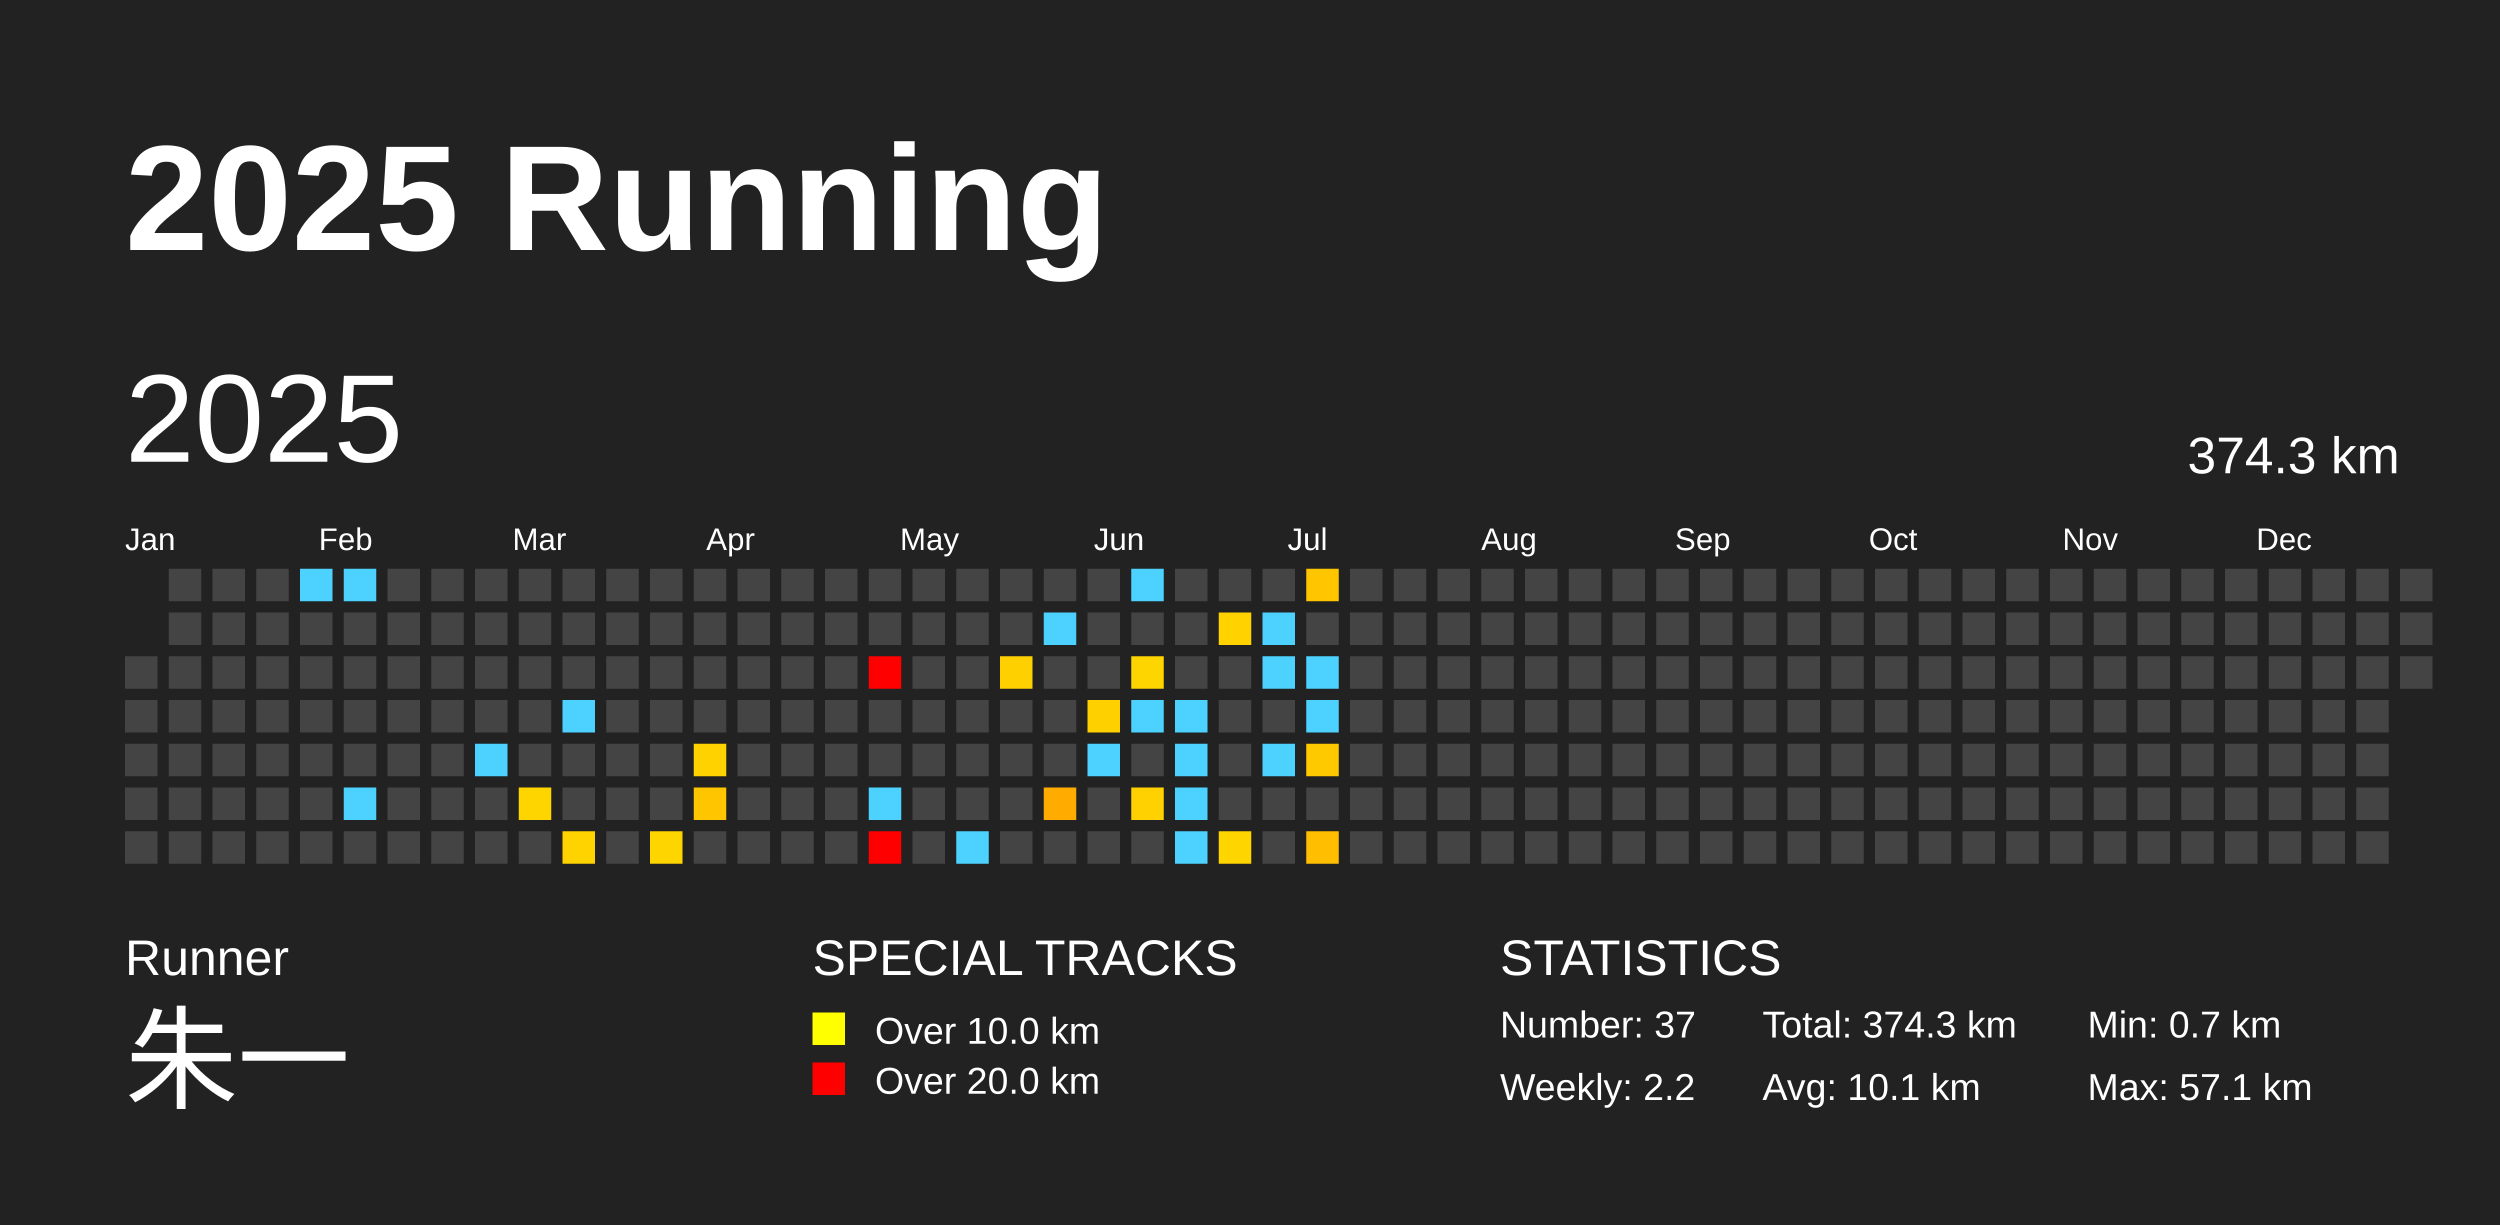
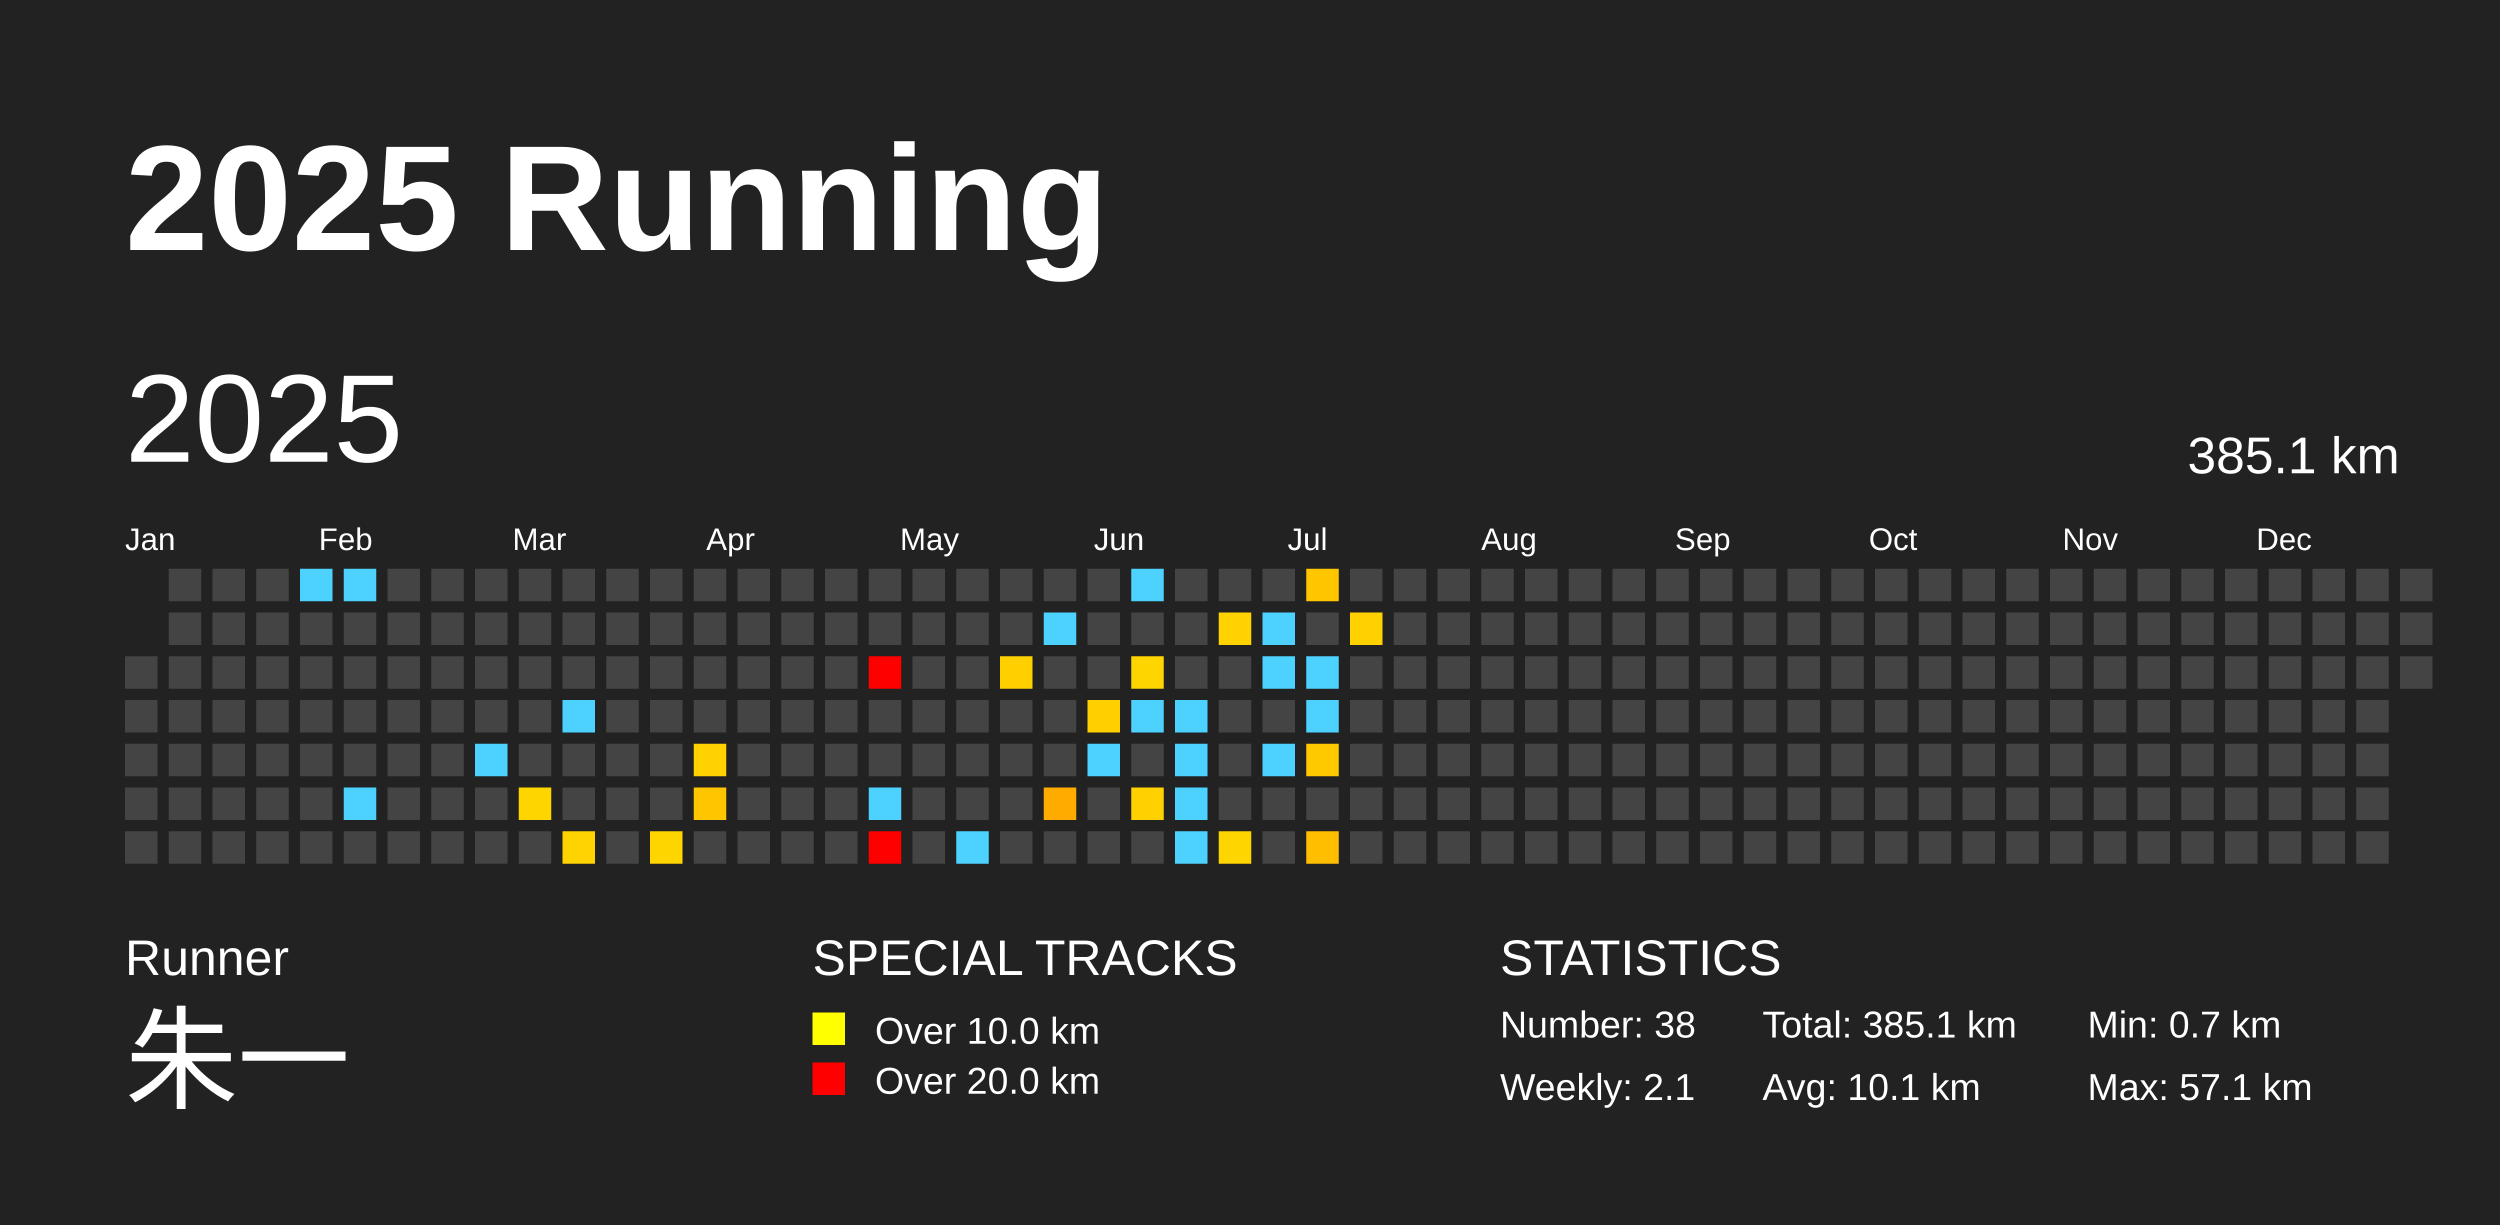
<svg xmlns="http://www.w3.org/2000/svg" baseProfile="full" height="98mm" version="1.1" viewBox="0,0,200,98" width="200mm">
  <defs />
  <rect fill="#222222" height="98" width="200" x="0" y="0" />
  <text fill="#FFFFFF" style="font-size:12px; font-family:Arial; font-weight:bold;" x="10" y="20">2025 Running</text>
  <text fill="#FFFFFF" style="font-size:4px; font-family:Arial" x="10" y="78">Runner</text>
  <text fill="#FFFFFF" style="font-size:9px; font-family:Arial" x="10" y="88">朱一</text>
  <text fill="#FFFFFF" style="font-size:4px; font-family:Arial" x="65" y="78">SPECIAL TRACKS</text>
  <rect fill="yellow" height="2.6" width="2.6" x="65" y="81" />
  <text fill="#FFFFFF" style="font-size:3px; font-family:Arial" x="70" y="83.5">Over 10.0 km</text>
  <rect fill="red" height="2.6" width="2.6" x="65" y="85" />
  <text fill="#FFFFFF" style="font-size:3px; font-family:Arial" x="70" y="87.5">Over 20.0 km</text>
  <text fill="#FFFFFF" style="font-size:4px; font-family:Arial" x="120" y="78">STATISTICS</text>
-   <text fill="#FFFFFF" style="font-size:3px; font-family:Arial" x="120" y="83">Number: 37</text>
-   <text fill="#FFFFFF" style="font-size:3px; font-family:Arial" x="120" y="88">Weekly: 2.2</text>
-   <text fill="#FFFFFF" style="font-size:3px; font-family:Arial" x="141" y="83">Total: 374.3 km</text>
+   <text fill="#FFFFFF" style="font-size:3px; font-family:Arial" x="120" y="83">Number: 38</text>
+   <text fill="#FFFFFF" style="font-size:3px; font-family:Arial" x="120" y="88">Weekly: 2.1</text>
+   <text fill="#FFFFFF" style="font-size:3px; font-family:Arial" x="141" y="83">Total: 385.1 km</text>
  <text fill="#FFFFFF" style="font-size:3px; font-family:Arial" x="141" y="88">Avg: 10.1 km</text>
  <text fill="#FFFFFF" style="font-size:3px; font-family:Arial" x="167" y="83">Min: 0.7 km</text>
  <text fill="#FFFFFF" style="font-size:3px; font-family:Arial" x="167" y="88">Max: 57.1 km</text>
  <text dominant-baseline="hanging" fill="#FFFFFF" style="font-size:10.0px; font-family:Arial;" x="10" y="30">2025</text>
-   <text dominant-baseline="hanging" fill="#FFFFFF" style="font-size:4.125px; font-family:Arial;" x="175" y="35">374.3 km</text>
+   <text dominant-baseline="hanging" fill="#FFFFFF" style="font-size:4.125px; font-family:Arial;" x="175" y="35">385.1 km</text>
  <text fill="#FFFFFF" style="font-size:2.5px; font-family:Arial" x="10.0" y="44">Jan</text>
  <text fill="#FFFFFF" style="font-size:2.5px; font-family:Arial" x="25.5" y="44">Feb</text>
  <text fill="#FFFFFF" style="font-size:2.5px; font-family:Arial" x="41.0" y="44">Mar</text>
  <text fill="#FFFFFF" style="font-size:2.5px; font-family:Arial" x="56.5" y="44">Apr</text>
  <text fill="#FFFFFF" style="font-size:2.5px; font-family:Arial" x="72.0" y="44">May</text>
  <text fill="#FFFFFF" style="font-size:2.5px; font-family:Arial" x="87.5" y="44">Jun</text>
  <text fill="#FFFFFF" style="font-size:2.5px; font-family:Arial" x="103.0" y="44">Jul</text>
  <text fill="#FFFFFF" style="font-size:2.5px; font-family:Arial" x="118.5" y="44">Aug</text>
  <text fill="#FFFFFF" style="font-size:2.5px; font-family:Arial" x="134.0" y="44">Sep</text>
  <text fill="#FFFFFF" style="font-size:2.5px; font-family:Arial" x="149.5" y="44">Oct</text>
  <text fill="#FFFFFF" style="font-size:2.5px; font-family:Arial" x="165.0" y="44">Nov</text>
  <text fill="#FFFFFF" style="font-size:2.5px; font-family:Arial" x="180.5" y="44">Dec</text>
  <rect fill="#444444" height="2.6" width="2.6" x="10.0" y="52.5" />
  <rect fill="#444444" height="2.6" width="2.6" x="10.0" y="56.0" />
  <rect fill="#444444" height="2.6" width="2.6" x="10.0" y="59.5" />
  <rect fill="#444444" height="2.6" width="2.6" x="10.0" y="63.0" />
  <rect fill="#444444" height="2.6" width="2.6" x="10.0" y="66.5" />
  <rect fill="#444444" height="2.6" width="2.6" x="13.5" y="45.5" />
  <rect fill="#444444" height="2.6" width="2.6" x="13.5" y="49.0" />
  <rect fill="#444444" height="2.6" width="2.6" x="13.5" y="52.5" />
  <rect fill="#444444" height="2.6" width="2.6" x="13.5" y="56.0" />
  <rect fill="#444444" height="2.6" width="2.6" x="13.5" y="59.5" />
  <rect fill="#444444" height="2.6" width="2.6" x="13.5" y="63.0" />
  <rect fill="#444444" height="2.6" width="2.6" x="13.5" y="66.5" />
  <rect fill="#444444" height="2.6" width="2.6" x="17.0" y="45.5" />
  <rect fill="#444444" height="2.6" width="2.6" x="17.0" y="49.0" />
  <rect fill="#444444" height="2.6" width="2.6" x="17.0" y="52.5" />
  <rect fill="#444444" height="2.6" width="2.6" x="17.0" y="56.0" />
  <rect fill="#444444" height="2.6" width="2.6" x="17.0" y="59.5" />
  <rect fill="#444444" height="2.6" width="2.6" x="17.0" y="63.0" />
  <rect fill="#444444" height="2.6" width="2.6" x="17.0" y="66.5" />
  <rect fill="#444444" height="2.6" width="2.6" x="20.5" y="45.5" />
  <rect fill="#444444" height="2.6" width="2.6" x="20.5" y="49.0" />
  <rect fill="#444444" height="2.6" width="2.6" x="20.5" y="52.5" />
  <rect fill="#444444" height="2.6" width="2.6" x="20.5" y="56.0" />
  <rect fill="#444444" height="2.6" width="2.6" x="20.5" y="59.5" />
  <rect fill="#444444" height="2.6" width="2.6" x="20.5" y="63.0" />
  <rect fill="#444444" height="2.6" width="2.6" x="20.5" y="66.5" />
  <rect fill="#4dd2ff" height="2.6" width="2.6" x="24.0" y="45.5" />
  <rect fill="#444444" height="2.6" width="2.6" x="24.0" y="49.0" />
  <rect fill="#444444" height="2.6" width="2.6" x="24.0" y="52.5" />
  <rect fill="#444444" height="2.6" width="2.6" x="24.0" y="56.0" />
  <rect fill="#444444" height="2.6" width="2.6" x="24.0" y="59.5" />
  <rect fill="#444444" height="2.6" width="2.6" x="24.0" y="63.0" />
  <rect fill="#444444" height="2.6" width="2.6" x="24.0" y="66.5" />
  <rect fill="#4dd2ff" height="2.6" width="2.6" x="27.5" y="45.5" />
  <rect fill="#444444" height="2.6" width="2.6" x="27.5" y="49.0" />
  <rect fill="#444444" height="2.6" width="2.6" x="27.5" y="52.5" />
  <rect fill="#444444" height="2.6" width="2.6" x="27.5" y="56.0" />
  <rect fill="#444444" height="2.6" width="2.6" x="27.5" y="59.5" />
  <rect fill="#4dd2ff" height="2.6" width="2.6" x="27.5" y="63.0" />
  <rect fill="#444444" height="2.6" width="2.6" x="27.5" y="66.5" />
  <rect fill="#444444" height="2.6" width="2.6" x="31.0" y="45.5" />
  <rect fill="#444444" height="2.6" width="2.6" x="31.0" y="49.0" />
  <rect fill="#444444" height="2.6" width="2.6" x="31.0" y="52.5" />
  <rect fill="#444444" height="2.6" width="2.6" x="31.0" y="56.0" />
  <rect fill="#444444" height="2.6" width="2.6" x="31.0" y="59.5" />
  <rect fill="#444444" height="2.6" width="2.6" x="31.0" y="63.0" />
  <rect fill="#444444" height="2.6" width="2.6" x="31.0" y="66.5" />
  <rect fill="#444444" height="2.6" width="2.6" x="34.5" y="45.5" />
  <rect fill="#444444" height="2.6" width="2.6" x="34.5" y="49.0" />
  <rect fill="#444444" height="2.6" width="2.6" x="34.5" y="52.5" />
  <rect fill="#444444" height="2.6" width="2.6" x="34.5" y="56.0" />
  <rect fill="#444444" height="2.6" width="2.6" x="34.5" y="59.5" />
  <rect fill="#444444" height="2.6" width="2.6" x="34.5" y="63.0" />
  <rect fill="#444444" height="2.6" width="2.6" x="34.5" y="66.5" />
  <rect fill="#444444" height="2.6" width="2.6" x="38.0" y="45.5" />
  <rect fill="#444444" height="2.6" width="2.6" x="38.0" y="49.0" />
  <rect fill="#444444" height="2.6" width="2.6" x="38.0" y="52.5" />
  <rect fill="#444444" height="2.6" width="2.6" x="38.0" y="56.0" />
  <rect fill="#4dd2ff" height="2.6" width="2.6" x="38.0" y="59.5" />
  <rect fill="#444444" height="2.6" width="2.6" x="38.0" y="63.0" />
  <rect fill="#444444" height="2.6" width="2.6" x="38.0" y="66.5" />
  <rect fill="#444444" height="2.6" width="2.6" x="41.5" y="45.5" />
  <rect fill="#444444" height="2.6" width="2.6" x="41.5" y="49.0" />
  <rect fill="#444444" height="2.6" width="2.6" x="41.5" y="52.5" />
  <rect fill="#444444" height="2.6" width="2.6" x="41.5" y="56.0" />
  <rect fill="#444444" height="2.6" width="2.6" x="41.5" y="59.5" />
  <rect fill="#ffd500" height="2.6" width="2.6" x="41.5" y="63.0" />
  <rect fill="#444444" height="2.6" width="2.6" x="41.5" y="66.5" />
  <rect fill="#444444" height="2.6" width="2.6" x="45.0" y="45.5" />
  <rect fill="#444444" height="2.6" width="2.6" x="45.0" y="49.0" />
  <rect fill="#444444" height="2.6" width="2.6" x="45.0" y="52.5" />
  <rect fill="#4dd2ff" height="2.6" width="2.6" x="45.0" y="56.0" />
  <rect fill="#444444" height="2.6" width="2.6" x="45.0" y="59.5" />
  <rect fill="#444444" height="2.6" width="2.6" x="45.0" y="63.0" />
  <rect fill="#ffd300" height="2.6" width="2.6" x="45.0" y="66.5" />
  <rect fill="#444444" height="2.6" width="2.6" x="48.5" y="45.5" />
  <rect fill="#444444" height="2.6" width="2.6" x="48.5" y="49.0" />
  <rect fill="#444444" height="2.6" width="2.6" x="48.5" y="52.5" />
  <rect fill="#444444" height="2.6" width="2.6" x="48.5" y="56.0" />
  <rect fill="#444444" height="2.6" width="2.6" x="48.5" y="59.5" />
  <rect fill="#444444" height="2.6" width="2.6" x="48.5" y="63.0" />
  <rect fill="#444444" height="2.6" width="2.6" x="48.5" y="66.5" />
  <rect fill="#444444" height="2.6" width="2.6" x="52.0" y="45.5" />
  <rect fill="#444444" height="2.6" width="2.6" x="52.0" y="49.0" />
  <rect fill="#444444" height="2.6" width="2.6" x="52.0" y="52.5" />
  <rect fill="#444444" height="2.6" width="2.6" x="52.0" y="56.0" />
  <rect fill="#444444" height="2.6" width="2.6" x="52.0" y="59.5" />
  <rect fill="#444444" height="2.6" width="2.6" x="52.0" y="63.0" />
  <rect fill="#ffd500" height="2.6" width="2.6" x="52.0" y="66.5" />
  <rect fill="#444444" height="2.6" width="2.6" x="55.5" y="45.5" />
  <rect fill="#444444" height="2.6" width="2.6" x="55.5" y="49.0" />
  <rect fill="#444444" height="2.6" width="2.6" x="55.5" y="52.5" />
  <rect fill="#444444" height="2.6" width="2.6" x="55.5" y="56.0" />
  <rect fill="#ffd200" height="2.6" width="2.6" x="55.5" y="59.5" />
  <rect fill="#ffc600" height="2.6" width="2.6" x="55.5" y="63.0" />
  <rect fill="#444444" height="2.6" width="2.6" x="55.5" y="66.5" />
  <rect fill="#444444" height="2.6" width="2.6" x="59.0" y="45.5" />
  <rect fill="#444444" height="2.6" width="2.6" x="59.0" y="49.0" />
  <rect fill="#444444" height="2.6" width="2.6" x="59.0" y="52.5" />
  <rect fill="#444444" height="2.6" width="2.6" x="59.0" y="56.0" />
  <rect fill="#444444" height="2.6" width="2.6" x="59.0" y="59.5" />
  <rect fill="#444444" height="2.6" width="2.6" x="59.0" y="63.0" />
  <rect fill="#444444" height="2.6" width="2.6" x="59.0" y="66.5" />
  <rect fill="#444444" height="2.6" width="2.6" x="62.5" y="45.5" />
  <rect fill="#444444" height="2.6" width="2.6" x="62.5" y="49.0" />
  <rect fill="#444444" height="2.6" width="2.6" x="62.5" y="52.5" />
  <rect fill="#444444" height="2.6" width="2.6" x="62.5" y="56.0" />
  <rect fill="#444444" height="2.6" width="2.6" x="62.5" y="59.5" />
  <rect fill="#444444" height="2.6" width="2.6" x="62.5" y="63.0" />
  <rect fill="#444444" height="2.6" width="2.6" x="62.5" y="66.5" />
  <rect fill="#444444" height="2.6" width="2.6" x="66.0" y="45.5" />
  <rect fill="#444444" height="2.6" width="2.6" x="66.0" y="49.0" />
  <rect fill="#444444" height="2.6" width="2.6" x="66.0" y="52.5" />
  <rect fill="#444444" height="2.6" width="2.6" x="66.0" y="56.0" />
  <rect fill="#444444" height="2.6" width="2.6" x="66.0" y="59.5" />
  <rect fill="#444444" height="2.6" width="2.6" x="66.0" y="63.0" />
  <rect fill="#444444" height="2.6" width="2.6" x="66.0" y="66.5" />
  <rect fill="#444444" height="2.6" width="2.6" x="69.5" y="45.5" />
  <rect fill="#444444" height="2.6" width="2.6" x="69.5" y="49.0" />
  <rect fill="red" height="2.6" width="2.6" x="69.5" y="52.5" />
  <rect fill="#444444" height="2.6" width="2.6" x="69.5" y="56.0" />
  <rect fill="#444444" height="2.6" width="2.6" x="69.5" y="59.5" />
  <rect fill="#4dd2ff" height="2.6" width="2.6" x="69.5" y="63.0" />
  <rect fill="red" height="2.6" width="2.6" x="69.5" y="66.5" />
  <rect fill="#444444" height="2.6" width="2.6" x="73.0" y="45.5" />
  <rect fill="#444444" height="2.6" width="2.6" x="73.0" y="49.0" />
  <rect fill="#444444" height="2.6" width="2.6" x="73.0" y="52.5" />
  <rect fill="#444444" height="2.6" width="2.6" x="73.0" y="56.0" />
  <rect fill="#444444" height="2.6" width="2.6" x="73.0" y="59.5" />
  <rect fill="#444444" height="2.6" width="2.6" x="73.0" y="63.0" />
  <rect fill="#444444" height="2.6" width="2.6" x="73.0" y="66.5" />
  <rect fill="#444444" height="2.6" width="2.6" x="76.5" y="45.5" />
  <rect fill="#444444" height="2.6" width="2.6" x="76.5" y="49.0" />
  <rect fill="#444444" height="2.6" width="2.6" x="76.5" y="52.5" />
  <rect fill="#444444" height="2.6" width="2.6" x="76.5" y="56.0" />
  <rect fill="#444444" height="2.6" width="2.6" x="76.5" y="59.5" />
  <rect fill="#444444" height="2.6" width="2.6" x="76.5" y="63.0" />
  <rect fill="#4dd2ff" height="2.6" width="2.6" x="76.5" y="66.5" />
  <rect fill="#444444" height="2.6" width="2.6" x="80.0" y="45.5" />
  <rect fill="#444444" height="2.6" width="2.6" x="80.0" y="49.0" />
  <rect fill="#ffd000" height="2.6" width="2.6" x="80.0" y="52.5" />
  <rect fill="#444444" height="2.6" width="2.6" x="80.0" y="56.0" />
  <rect fill="#444444" height="2.6" width="2.6" x="80.0" y="59.5" />
  <rect fill="#444444" height="2.6" width="2.6" x="80.0" y="63.0" />
  <rect fill="#444444" height="2.6" width="2.6" x="80.0" y="66.5" />
  <rect fill="#444444" height="2.6" width="2.6" x="83.5" y="45.5" />
  <rect fill="#4dd2ff" height="2.6" width="2.6" x="83.5" y="49.0" />
  <rect fill="#444444" height="2.6" width="2.6" x="83.5" y="52.5" />
  <rect fill="#444444" height="2.6" width="2.6" x="83.5" y="56.0" />
  <rect fill="#444444" height="2.6" width="2.6" x="83.5" y="59.5" />
  <rect fill="#ffab00" height="2.6" width="2.6" x="83.5" y="63.0" />
  <rect fill="#444444" height="2.6" width="2.6" x="83.5" y="66.5" />
  <rect fill="#444444" height="2.6" width="2.6" x="87.0" y="45.5" />
  <rect fill="#444444" height="2.6" width="2.6" x="87.0" y="49.0" />
  <rect fill="#444444" height="2.6" width="2.6" x="87.0" y="52.5" />
  <rect fill="#ffd000" height="2.6" width="2.6" x="87.0" y="56.0" />
  <rect fill="#4dd2ff" height="2.6" width="2.6" x="87.0" y="59.5" />
  <rect fill="#444444" height="2.6" width="2.6" x="87.0" y="63.0" />
  <rect fill="#444444" height="2.6" width="2.6" x="87.0" y="66.5" />
  <rect fill="#4dd2ff" height="2.6" width="2.6" x="90.5" y="45.5" />
  <rect fill="#444444" height="2.6" width="2.6" x="90.5" y="49.0" />
  <rect fill="#ffd500" height="2.6" width="2.6" x="90.5" y="52.5" />
  <rect fill="#4dd2ff" height="2.6" width="2.6" x="90.5" y="56.0" />
  <rect fill="#444444" height="2.6" width="2.6" x="90.5" y="59.5" />
  <rect fill="#ffd100" height="2.6" width="2.6" x="90.5" y="63.0" />
  <rect fill="#444444" height="2.6" width="2.6" x="90.5" y="66.5" />
  <rect fill="#444444" height="2.6" width="2.6" x="94.0" y="45.5" />
  <rect fill="#444444" height="2.6" width="2.6" x="94.0" y="49.0" />
  <rect fill="#444444" height="2.6" width="2.6" x="94.0" y="52.5" />
  <rect fill="#4dd2ff" height="2.6" width="2.6" x="94.0" y="56.0" />
  <rect fill="#4dd2ff" height="2.6" width="2.6" x="94.0" y="59.5" />
  <rect fill="#4dd2ff" height="2.6" width="2.6" x="94.0" y="63.0" />
  <rect fill="#4dd2ff" height="2.6" width="2.6" x="94.0" y="66.5" />
  <rect fill="#444444" height="2.6" width="2.6" x="97.5" y="45.5" />
  <rect fill="#ffd200" height="2.6" width="2.6" x="97.5" y="49.0" />
  <rect fill="#444444" height="2.6" width="2.6" x="97.5" y="52.5" />
  <rect fill="#444444" height="2.6" width="2.6" x="97.5" y="56.0" />
  <rect fill="#444444" height="2.6" width="2.6" x="97.5" y="59.5" />
  <rect fill="#444444" height="2.6" width="2.6" x="97.5" y="63.0" />
  <rect fill="#ffd500" height="2.6" width="2.6" x="97.5" y="66.5" />
  <rect fill="#444444" height="2.6" width="2.6" x="101.0" y="45.5" />
  <rect fill="#4dd2ff" height="2.6" width="2.6" x="101.0" y="49.0" />
  <rect fill="#4dd2ff" height="2.6" width="2.6" x="101.0" y="52.5" />
  <rect fill="#444444" height="2.6" width="2.6" x="101.0" y="56.0" />
  <rect fill="#4dd2ff" height="2.6" width="2.6" x="101.0" y="59.5" />
  <rect fill="#444444" height="2.6" width="2.6" x="101.0" y="63.0" />
  <rect fill="#444444" height="2.6" width="2.6" x="101.0" y="66.5" />
  <rect fill="#ffc600" height="2.6" width="2.6" x="104.5" y="45.5" />
  <rect fill="#444444" height="2.6" width="2.6" x="104.5" y="49.0" />
  <rect fill="#4dd2ff" height="2.6" width="2.6" x="104.5" y="52.5" />
  <rect fill="#4dd2ff" height="2.6" width="2.6" x="104.5" y="56.0" />
  <rect fill="#ffc900" height="2.6" width="2.6" x="104.5" y="59.5" />
  <rect fill="#444444" height="2.6" width="2.6" x="104.5" y="63.0" />
  <rect fill="#ffbf00" height="2.6" width="2.6" x="104.5" y="66.5" />
  <rect fill="#444444" height="2.6" width="2.6" x="108.0" y="45.5" />
-   <rect fill="#444444" height="2.6" width="2.6" x="108.0" y="49.0" />
+   <rect fill="#ffd100" height="2.6" width="2.6" x="108.0" y="49.0" />
  <rect fill="#444444" height="2.6" width="2.6" x="108.0" y="52.5" />
  <rect fill="#444444" height="2.6" width="2.6" x="108.0" y="56.0" />
  <rect fill="#444444" height="2.6" width="2.6" x="108.0" y="59.5" />
  <rect fill="#444444" height="2.6" width="2.6" x="108.0" y="63.0" />
  <rect fill="#444444" height="2.6" width="2.6" x="108.0" y="66.5" />
  <rect fill="#444444" height="2.6" width="2.6" x="111.5" y="45.5" />
  <rect fill="#444444" height="2.6" width="2.6" x="111.5" y="49.0" />
  <rect fill="#444444" height="2.6" width="2.6" x="111.5" y="52.5" />
  <rect fill="#444444" height="2.6" width="2.6" x="111.5" y="56.0" />
  <rect fill="#444444" height="2.6" width="2.6" x="111.5" y="59.5" />
  <rect fill="#444444" height="2.6" width="2.6" x="111.5" y="63.0" />
  <rect fill="#444444" height="2.6" width="2.6" x="111.5" y="66.5" />
  <rect fill="#444444" height="2.6" width="2.6" x="115.0" y="45.5" />
  <rect fill="#444444" height="2.6" width="2.6" x="115.0" y="49.0" />
  <rect fill="#444444" height="2.6" width="2.6" x="115.0" y="52.5" />
  <rect fill="#444444" height="2.6" width="2.6" x="115.0" y="56.0" />
  <rect fill="#444444" height="2.6" width="2.6" x="115.0" y="59.5" />
  <rect fill="#444444" height="2.6" width="2.6" x="115.0" y="63.0" />
  <rect fill="#444444" height="2.6" width="2.6" x="115.0" y="66.5" />
  <rect fill="#444444" height="2.6" width="2.6" x="118.5" y="45.5" />
  <rect fill="#444444" height="2.6" width="2.6" x="118.5" y="49.0" />
  <rect fill="#444444" height="2.6" width="2.6" x="118.5" y="52.5" />
  <rect fill="#444444" height="2.6" width="2.6" x="118.5" y="56.0" />
  <rect fill="#444444" height="2.6" width="2.6" x="118.5" y="59.5" />
  <rect fill="#444444" height="2.6" width="2.6" x="118.5" y="63.0" />
  <rect fill="#444444" height="2.6" width="2.6" x="118.5" y="66.5" />
  <rect fill="#444444" height="2.6" width="2.6" x="122.0" y="45.5" />
  <rect fill="#444444" height="2.6" width="2.6" x="122.0" y="49.0" />
  <rect fill="#444444" height="2.6" width="2.6" x="122.0" y="52.5" />
  <rect fill="#444444" height="2.6" width="2.6" x="122.0" y="56.0" />
  <rect fill="#444444" height="2.6" width="2.6" x="122.0" y="59.5" />
  <rect fill="#444444" height="2.6" width="2.6" x="122.0" y="63.0" />
  <rect fill="#444444" height="2.6" width="2.6" x="122.0" y="66.5" />
  <rect fill="#444444" height="2.6" width="2.6" x="125.5" y="45.5" />
  <rect fill="#444444" height="2.6" width="2.6" x="125.5" y="49.0" />
  <rect fill="#444444" height="2.6" width="2.6" x="125.5" y="52.5" />
  <rect fill="#444444" height="2.6" width="2.6" x="125.5" y="56.0" />
  <rect fill="#444444" height="2.6" width="2.6" x="125.5" y="59.5" />
  <rect fill="#444444" height="2.6" width="2.6" x="125.5" y="63.0" />
  <rect fill="#444444" height="2.6" width="2.6" x="125.5" y="66.5" />
  <rect fill="#444444" height="2.6" width="2.6" x="129.0" y="45.5" />
  <rect fill="#444444" height="2.6" width="2.6" x="129.0" y="49.0" />
  <rect fill="#444444" height="2.6" width="2.6" x="129.0" y="52.5" />
  <rect fill="#444444" height="2.6" width="2.6" x="129.0" y="56.0" />
  <rect fill="#444444" height="2.6" width="2.6" x="129.0" y="59.5" />
  <rect fill="#444444" height="2.6" width="2.6" x="129.0" y="63.0" />
  <rect fill="#444444" height="2.6" width="2.6" x="129.0" y="66.5" />
  <rect fill="#444444" height="2.6" width="2.6" x="132.5" y="45.5" />
  <rect fill="#444444" height="2.6" width="2.6" x="132.5" y="49.0" />
  <rect fill="#444444" height="2.6" width="2.6" x="132.5" y="52.5" />
  <rect fill="#444444" height="2.6" width="2.6" x="132.5" y="56.0" />
  <rect fill="#444444" height="2.6" width="2.6" x="132.5" y="59.5" />
  <rect fill="#444444" height="2.6" width="2.6" x="132.5" y="63.0" />
  <rect fill="#444444" height="2.6" width="2.6" x="132.5" y="66.5" />
  <rect fill="#444444" height="2.6" width="2.6" x="136.0" y="45.5" />
  <rect fill="#444444" height="2.6" width="2.6" x="136.0" y="49.0" />
  <rect fill="#444444" height="2.6" width="2.6" x="136.0" y="52.5" />
  <rect fill="#444444" height="2.6" width="2.6" x="136.0" y="56.0" />
  <rect fill="#444444" height="2.6" width="2.6" x="136.0" y="59.5" />
  <rect fill="#444444" height="2.6" width="2.6" x="136.0" y="63.0" />
  <rect fill="#444444" height="2.6" width="2.6" x="136.0" y="66.5" />
  <rect fill="#444444" height="2.6" width="2.6" x="139.5" y="45.5" />
  <rect fill="#444444" height="2.6" width="2.6" x="139.5" y="49.0" />
  <rect fill="#444444" height="2.6" width="2.6" x="139.5" y="52.5" />
  <rect fill="#444444" height="2.6" width="2.6" x="139.5" y="56.0" />
  <rect fill="#444444" height="2.6" width="2.6" x="139.5" y="59.5" />
  <rect fill="#444444" height="2.6" width="2.6" x="139.5" y="63.0" />
  <rect fill="#444444" height="2.6" width="2.6" x="139.5" y="66.5" />
  <rect fill="#444444" height="2.6" width="2.6" x="143.0" y="45.5" />
  <rect fill="#444444" height="2.6" width="2.6" x="143.0" y="49.0" />
  <rect fill="#444444" height="2.6" width="2.6" x="143.0" y="52.5" />
  <rect fill="#444444" height="2.6" width="2.6" x="143.0" y="56.0" />
  <rect fill="#444444" height="2.6" width="2.6" x="143.0" y="59.5" />
  <rect fill="#444444" height="2.6" width="2.6" x="143.0" y="63.0" />
  <rect fill="#444444" height="2.6" width="2.6" x="143.0" y="66.5" />
  <rect fill="#444444" height="2.6" width="2.6" x="146.5" y="45.5" />
  <rect fill="#444444" height="2.6" width="2.6" x="146.5" y="49.0" />
  <rect fill="#444444" height="2.6" width="2.6" x="146.5" y="52.5" />
  <rect fill="#444444" height="2.6" width="2.6" x="146.5" y="56.0" />
  <rect fill="#444444" height="2.6" width="2.6" x="146.5" y="59.5" />
  <rect fill="#444444" height="2.6" width="2.6" x="146.5" y="63.0" />
  <rect fill="#444444" height="2.6" width="2.6" x="146.5" y="66.5" />
  <rect fill="#444444" height="2.6" width="2.6" x="150.0" y="45.5" />
  <rect fill="#444444" height="2.6" width="2.6" x="150.0" y="49.0" />
  <rect fill="#444444" height="2.6" width="2.6" x="150.0" y="52.5" />
  <rect fill="#444444" height="2.6" width="2.6" x="150.0" y="56.0" />
  <rect fill="#444444" height="2.6" width="2.6" x="150.0" y="59.5" />
  <rect fill="#444444" height="2.6" width="2.6" x="150.0" y="63.0" />
  <rect fill="#444444" height="2.6" width="2.6" x="150.0" y="66.5" />
  <rect fill="#444444" height="2.6" width="2.6" x="153.5" y="45.5" />
  <rect fill="#444444" height="2.6" width="2.6" x="153.5" y="49.0" />
  <rect fill="#444444" height="2.6" width="2.6" x="153.5" y="52.5" />
  <rect fill="#444444" height="2.6" width="2.6" x="153.5" y="56.0" />
  <rect fill="#444444" height="2.6" width="2.6" x="153.5" y="59.5" />
  <rect fill="#444444" height="2.6" width="2.6" x="153.5" y="63.0" />
  <rect fill="#444444" height="2.6" width="2.6" x="153.5" y="66.5" />
  <rect fill="#444444" height="2.6" width="2.6" x="157.0" y="45.5" />
  <rect fill="#444444" height="2.6" width="2.6" x="157.0" y="49.0" />
  <rect fill="#444444" height="2.6" width="2.6" x="157.0" y="52.5" />
  <rect fill="#444444" height="2.6" width="2.6" x="157.0" y="56.0" />
  <rect fill="#444444" height="2.6" width="2.6" x="157.0" y="59.5" />
  <rect fill="#444444" height="2.6" width="2.6" x="157.0" y="63.0" />
  <rect fill="#444444" height="2.6" width="2.6" x="157.0" y="66.5" />
  <rect fill="#444444" height="2.6" width="2.6" x="160.5" y="45.5" />
  <rect fill="#444444" height="2.6" width="2.6" x="160.5" y="49.0" />
  <rect fill="#444444" height="2.6" width="2.6" x="160.5" y="52.5" />
  <rect fill="#444444" height="2.6" width="2.6" x="160.5" y="56.0" />
  <rect fill="#444444" height="2.6" width="2.6" x="160.5" y="59.5" />
  <rect fill="#444444" height="2.6" width="2.6" x="160.5" y="63.0" />
  <rect fill="#444444" height="2.6" width="2.6" x="160.5" y="66.5" />
  <rect fill="#444444" height="2.6" width="2.6" x="164.0" y="45.5" />
  <rect fill="#444444" height="2.6" width="2.6" x="164.0" y="49.0" />
  <rect fill="#444444" height="2.6" width="2.6" x="164.0" y="52.5" />
  <rect fill="#444444" height="2.6" width="2.6" x="164.0" y="56.0" />
  <rect fill="#444444" height="2.6" width="2.6" x="164.0" y="59.5" />
  <rect fill="#444444" height="2.6" width="2.6" x="164.0" y="63.0" />
  <rect fill="#444444" height="2.6" width="2.6" x="164.0" y="66.5" />
  <rect fill="#444444" height="2.6" width="2.6" x="167.5" y="45.5" />
  <rect fill="#444444" height="2.6" width="2.6" x="167.5" y="49.0" />
  <rect fill="#444444" height="2.6" width="2.6" x="167.5" y="52.5" />
  <rect fill="#444444" height="2.6" width="2.6" x="167.5" y="56.0" />
  <rect fill="#444444" height="2.6" width="2.6" x="167.5" y="59.5" />
  <rect fill="#444444" height="2.6" width="2.6" x="167.5" y="63.0" />
  <rect fill="#444444" height="2.6" width="2.6" x="167.5" y="66.5" />
  <rect fill="#444444" height="2.6" width="2.6" x="171.0" y="45.5" />
  <rect fill="#444444" height="2.6" width="2.6" x="171.0" y="49.0" />
  <rect fill="#444444" height="2.6" width="2.6" x="171.0" y="52.5" />
  <rect fill="#444444" height="2.6" width="2.6" x="171.0" y="56.0" />
  <rect fill="#444444" height="2.6" width="2.6" x="171.0" y="59.5" />
  <rect fill="#444444" height="2.6" width="2.6" x="171.0" y="63.0" />
  <rect fill="#444444" height="2.6" width="2.6" x="171.0" y="66.5" />
  <rect fill="#444444" height="2.6" width="2.6" x="174.5" y="45.5" />
  <rect fill="#444444" height="2.6" width="2.6" x="174.5" y="49.0" />
  <rect fill="#444444" height="2.6" width="2.6" x="174.5" y="52.5" />
  <rect fill="#444444" height="2.6" width="2.6" x="174.5" y="56.0" />
  <rect fill="#444444" height="2.6" width="2.6" x="174.5" y="59.5" />
  <rect fill="#444444" height="2.6" width="2.6" x="174.5" y="63.0" />
  <rect fill="#444444" height="2.6" width="2.6" x="174.5" y="66.5" />
  <rect fill="#444444" height="2.6" width="2.6" x="178.0" y="45.5" />
  <rect fill="#444444" height="2.6" width="2.6" x="178.0" y="49.0" />
  <rect fill="#444444" height="2.6" width="2.6" x="178.0" y="52.5" />
  <rect fill="#444444" height="2.6" width="2.6" x="178.0" y="56.0" />
  <rect fill="#444444" height="2.6" width="2.6" x="178.0" y="59.5" />
  <rect fill="#444444" height="2.6" width="2.6" x="178.0" y="63.0" />
  <rect fill="#444444" height="2.6" width="2.6" x="178.0" y="66.5" />
  <rect fill="#444444" height="2.6" width="2.6" x="181.5" y="45.5" />
  <rect fill="#444444" height="2.6" width="2.6" x="181.5" y="49.0" />
  <rect fill="#444444" height="2.6" width="2.6" x="181.5" y="52.5" />
  <rect fill="#444444" height="2.6" width="2.6" x="181.5" y="56.0" />
  <rect fill="#444444" height="2.6" width="2.6" x="181.5" y="59.5" />
  <rect fill="#444444" height="2.6" width="2.6" x="181.5" y="63.0" />
  <rect fill="#444444" height="2.6" width="2.6" x="181.5" y="66.5" />
  <rect fill="#444444" height="2.6" width="2.6" x="185.0" y="45.5" />
  <rect fill="#444444" height="2.6" width="2.6" x="185.0" y="49.0" />
  <rect fill="#444444" height="2.6" width="2.6" x="185.0" y="52.5" />
  <rect fill="#444444" height="2.6" width="2.6" x="185.0" y="56.0" />
  <rect fill="#444444" height="2.6" width="2.6" x="185.0" y="59.5" />
  <rect fill="#444444" height="2.6" width="2.6" x="185.0" y="63.0" />
  <rect fill="#444444" height="2.6" width="2.6" x="185.0" y="66.5" />
  <rect fill="#444444" height="2.6" width="2.6" x="188.5" y="45.5" />
  <rect fill="#444444" height="2.6" width="2.6" x="188.5" y="49.0" />
  <rect fill="#444444" height="2.6" width="2.6" x="188.5" y="52.5" />
  <rect fill="#444444" height="2.6" width="2.6" x="188.5" y="56.0" />
  <rect fill="#444444" height="2.6" width="2.6" x="188.5" y="59.5" />
  <rect fill="#444444" height="2.6" width="2.6" x="188.5" y="63.0" />
  <rect fill="#444444" height="2.6" width="2.6" x="188.5" y="66.5" />
  <rect fill="#444444" height="2.6" width="2.6" x="192.0" y="45.5" />
  <rect fill="#444444" height="2.6" width="2.6" x="192.0" y="49.0" />
  <rect fill="#444444" height="2.6" width="2.6" x="192.0" y="52.5" />
</svg>
